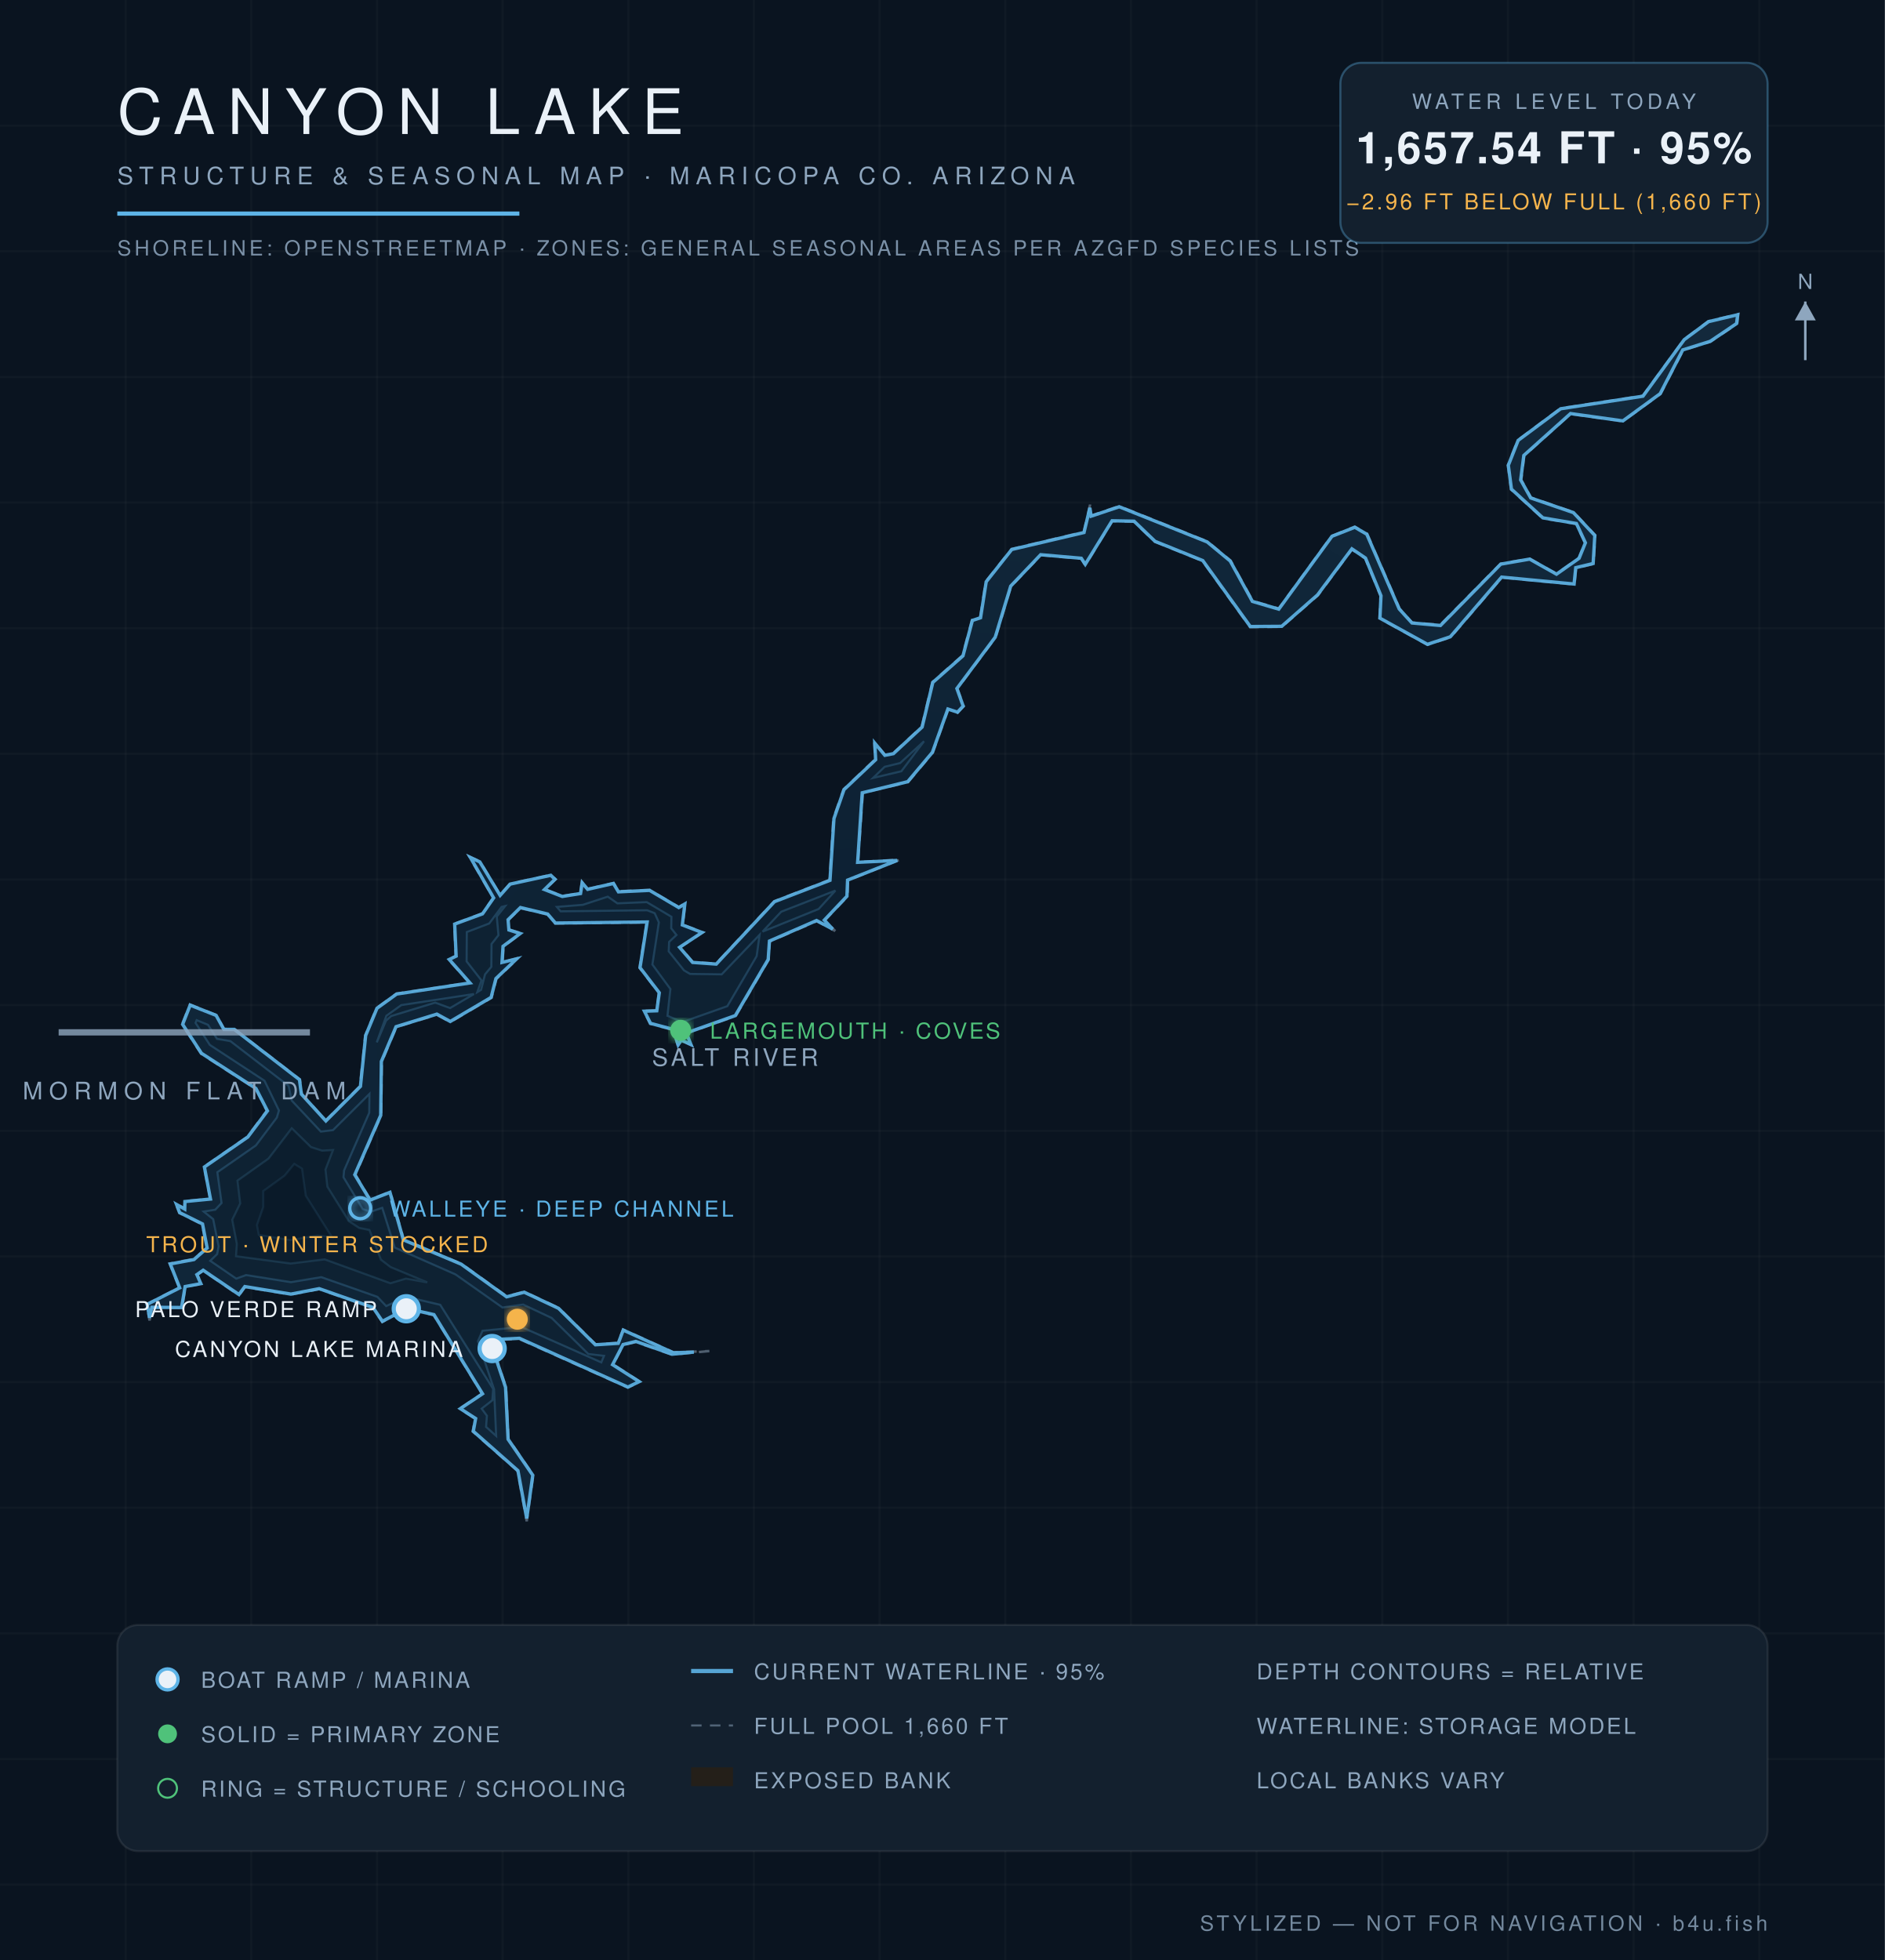
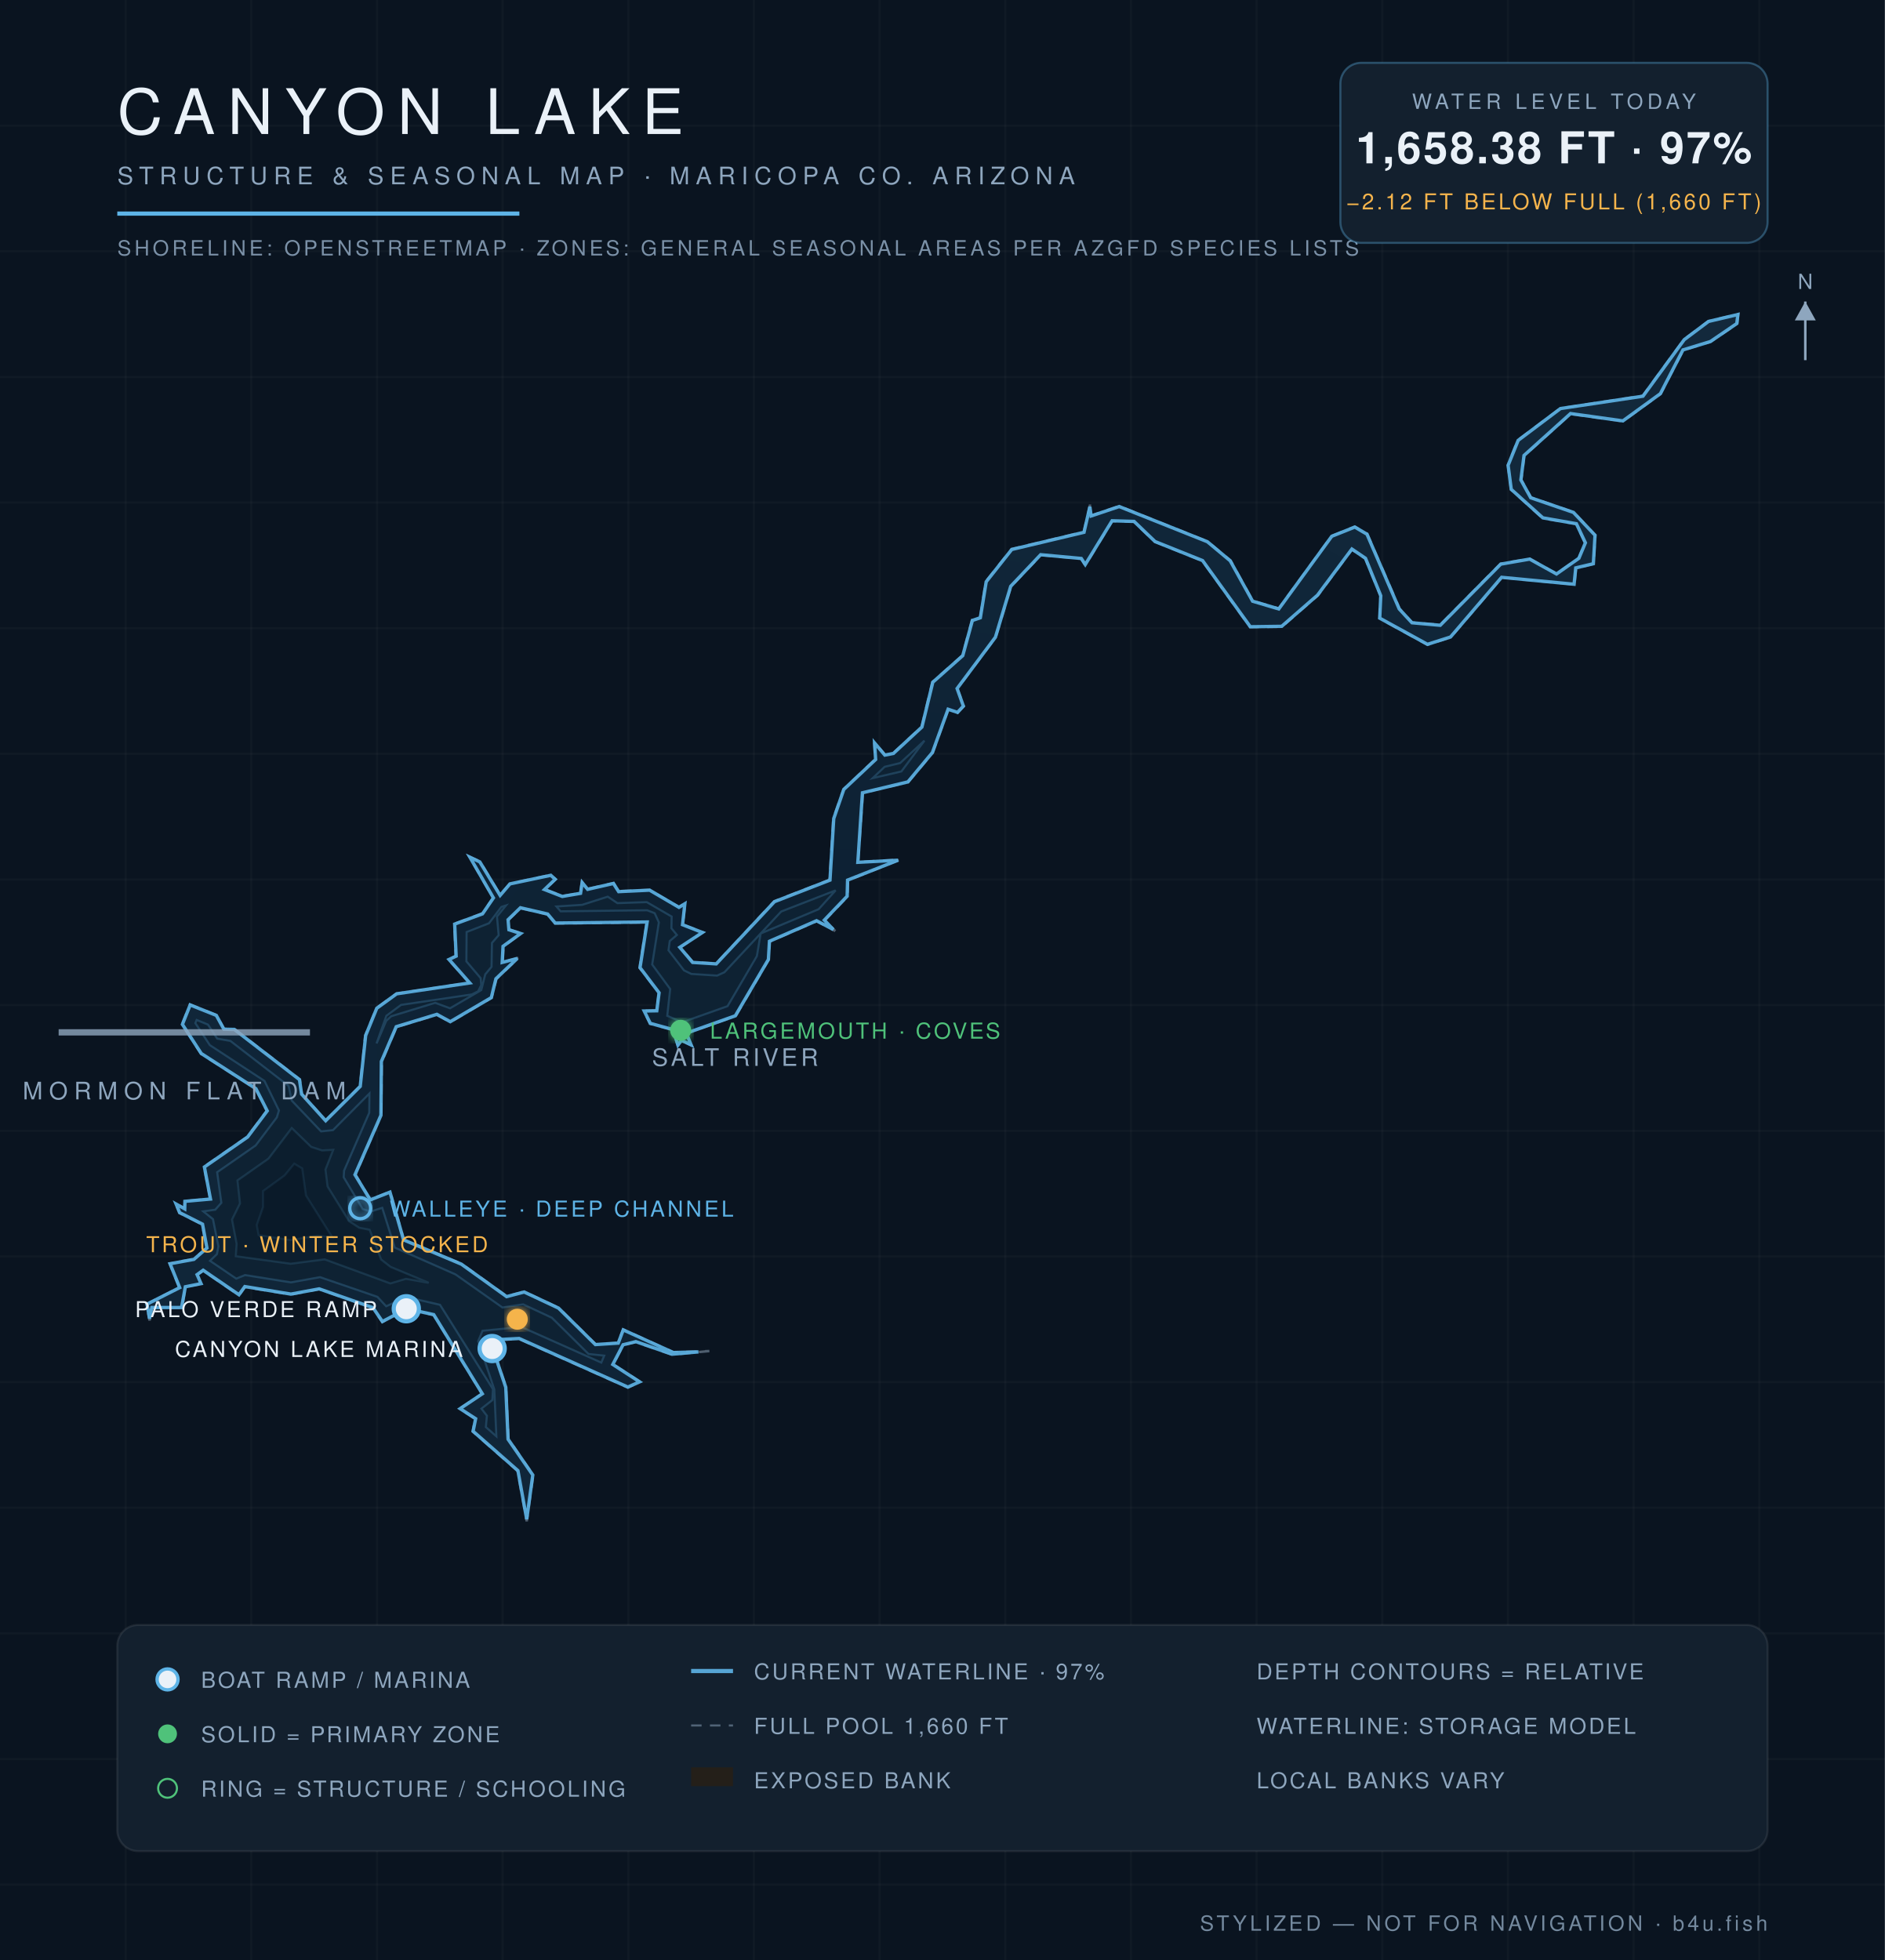
<svg xmlns="http://www.w3.org/2000/svg" viewBox="0 0 900 936" font-family="Helvetica,Arial,sans-serif">
  <defs>
    <radialGradient id="wg" cx="45%" cy="60%" r="80%">
      <stop offset="0%" stop-color="#0c1f31" />
      <stop offset="55%" stop-color="#102639" />
      <stop offset="100%" stop-color="#13293c" />
    </radialGradient>
    <filter id="glow">
      <feGaussianBlur stdDeviation="2.2" result="b" />
      <feMerge>
        <feMergeNode in="b" />
        <feMergeNode in="SourceGraphic" />
      </feMerge>
    </filter>
  </defs>
  <rect width="900" height="936" fill="#0a1420" />
  <g stroke="#ffffff" stroke-opacity="0.025">
    <line x1="60" y1="0" x2="60" y2="936" />
    <line x1="120" y1="0" x2="120" y2="936" />
    <line x1="180" y1="0" x2="180" y2="936" />
    <line x1="240" y1="0" x2="240" y2="936" />
    <line x1="300" y1="0" x2="300" y2="936" />
    <line x1="360" y1="0" x2="360" y2="936" />
    <line x1="420" y1="0" x2="420" y2="936" />
    <line x1="480" y1="0" x2="480" y2="936" />
    <line x1="540" y1="0" x2="540" y2="936" />
    <line x1="600" y1="0" x2="600" y2="936" />
    <line x1="660" y1="0" x2="660" y2="936" />
    <line x1="720" y1="0" x2="720" y2="936" />
    <line x1="780" y1="0" x2="780" y2="936" />
    <line x1="840" y1="0" x2="840" y2="936" />
    <line x1="0" y1="60" x2="900" y2="60" />
    <line x1="0" y1="120" x2="900" y2="120" />
    <line x1="0" y1="180" x2="900" y2="180" />
    <line x1="0" y1="240" x2="900" y2="240" />
    <line x1="0" y1="300" x2="900" y2="300" />
    <line x1="0" y1="360" x2="900" y2="360" />
    <line x1="0" y1="420" x2="900" y2="420" />
    <line x1="0" y1="480" x2="900" y2="480" />
    <line x1="0" y1="540" x2="900" y2="540" />
    <line x1="0" y1="600" x2="900" y2="600" />
    <line x1="0" y1="660" x2="900" y2="660" />
    <line x1="0" y1="720" x2="900" y2="720" />
    <line x1="0" y1="780" x2="900" y2="780" />
    <line x1="0" y1="840" x2="900" y2="840" />
    <line x1="0" y1="900" x2="900" y2="900" />
  </g>
  <path d="M 338.7,645.2 L 320.8,646.9 L 303.6,640.9 L 297.6,642.3 L 292.8,651.6 L 305.7,659.9 L 299.8,662.6 L 247.9,639.4 L 234.0,640.0 L 241.6,662.4 L 242.8,687.2 L 254.6,704.4 L 251.5,726.5 L 247.1,702.4 L 225.7,683.6 L 226.9,677.5 L 219.4,672.7 L 230.2,665.6 L 207.1,628.0 L 194.2,625.1 L 182.5,631.3 L 178.0,624.6 L 152.4,615.6 L 138.9,618.2 L 116.9,614.6 L 114.2,618.6 L 97.0,606.8 L 94.2,608.7 L 96.3,613.1 L 88.6,614.5 L 86.9,624.6 L 72.6,624.5 L 71.4,630.6 L 70.0,622.8 L 85.6,614.9 L 81.0,603.4 L 92.5,601.2 L 98.7,596.0 L 96.5,584.7 L 85.6,579.2 L 83.8,574.6 L 88.2,577.1 L 88.1,573.6 L 100.4,572.5 L 97.4,557.2 L 118.1,542.9 L 127.4,530.4 L 122.1,520.0 L 96.0,503.2 L 86.9,489.2 L 90.7,479.7 L 103.4,484.8 L 107.0,491.4 L 111.9,491.4 L 143.2,515.5 L 144.1,522.4 L 155.5,535.1 L 171.9,518.7 L 174.4,494.5 L 179.8,481.4 L 189.3,474.5 L 224.2,469.3 L 214.1,458.2 L 217.6,456.6 L 216.9,441.2 L 230.3,436.2 L 235.5,428.8 L 224.0,409.0 L 229.2,411.4 L 238.8,427.4 L 243.5,422.0 L 263.1,417.8 L 265.3,419.9 L 260.2,424.7 L 268.6,427.9 L 277.1,426.5 L 277.8,421.1 L 280.6,424.5 L 293.0,421.7 L 295.4,425.6 L 310.2,425.0 L 324.2,433.2 L 327.2,431.2 L 326.0,441.6 L 335.7,445.2 L 324.7,452.3 L 330.8,459.4 L 341.9,460.2 L 369.7,430.4 L 396.1,420.2 L 397.9,390.8 L 402.8,376.9 L 417.9,362.6 L 417.4,354.3 L 422.6,360.5 L 426.5,359.7 L 440.1,347.1 L 445.2,325.7 L 459.6,313.0 L 464.1,296.1 L 468.0,295.0 L 470.7,277.7 L 483.0,262.2 L 517.5,254.0 L 520.5,241.0 L 520.9,246.3 L 534.4,241.7 L 576.6,258.6 L 587.6,267.7 L 598.2,287.0 L 610.6,290.6 L 635.8,256.0 L 646.9,251.5 L 652.8,254.9 L 668.3,290.7 L 674.2,297.3 L 687.7,298.4 L 716.5,269.2 L 730.4,266.8 L 743.2,274.0 L 753.8,266.5 L 756.8,259.2 L 752.6,250.2 L 736.6,247.5 L 721.5,233.8 L 720.0,222.2 L 724.7,210.2 L 745.1,195.0 L 784.4,189.0 L 804.1,162.1 L 815.7,153.4 L 830.0,150.0 L 829.5,154.6 L 816.7,163.2 L 803.7,167.2 L 792.9,188.1 L 774.9,201.2 L 749.9,197.7 L 727.8,217.6 L 726.4,229.2 L 731.0,237.6 L 751.4,244.6 L 761.7,255.6 L 760.9,269.3 L 752.5,271.3 L 751.8,279.1 L 717.1,275.8 L 692.7,304.3 L 681.6,307.9 L 658.7,295.3 L 659.2,284.6 L 651.9,266.7 L 645.5,262.4 L 629.3,284.3 L 612.1,299.3 L 596.9,299.5 L 574.1,267.8 L 551.4,258.7 L 541.4,249.1 L 531.0,248.9 L 518.2,270.0 L 516.3,266.8 L 497.0,265.1 L 482.7,280.1 L 475.4,304.4 L 457.1,328.8 L 460.2,337.2 L 457.2,340.4 L 452.8,338.7 L 445.4,359.4 L 433.6,373.5 L 412.0,378.6 L 409.7,411.7 L 429.8,410.5 L 404.9,420.4 L 404.7,428.1 L 393.8,439.5 L 398.8,444.6 L 390.0,439.9 L 367.5,449.6 L 367.0,458.3 L 351.3,485.2 L 327.8,493.5 L 330.3,499.3 L 325.4,496.9 L 323.7,499.5 L 321.3,491.8 L 310.4,488.9 L 307.4,482.7 L 313.5,482.6 L 314.6,474.1 L 305.4,462.2 L 308.8,440.5 L 265.1,441.0 L 261.4,436.7 L 248.5,433.7 L 242.8,439.2 L 243.2,443.9 L 248.9,445.7 L 240.4,452.0 L 240.0,459.6 L 247.6,457.4 L 237.0,467.5 L 234.7,476.5 L 215.0,488.1 L 208.6,484.6 L 189.3,490.4 L 182.3,507.0 L 182.0,532.6 L 169.7,561.0 L 176.8,572.9 L 186.3,569.1 L 192.8,592.0 L 220.3,603.5 L 242.0,619.1 L 250.3,616.8 L 266.8,624.6 L 284.4,642.0 L 295.1,641.3 L 297.5,634.9 L 321.6,645.8 L 338.7,645.2 Z" fill="#241f19" fill-opacity="0.9" stroke="#8ea6be" stroke-opacity="0.5" stroke-width="1.2" stroke-dasharray="5 4" />
-   <path d="M 331.3,645.7 L 320.9,646.7 L 303.6,640.6 L 297.5,642.1 L 292.5,651.7 L 305.2,659.8 L 299.8,662.4 L 248.0,639.1 L 233.8,639.8 L 241.4,662.5 L 242.6,687.3 L 254.4,704.5 L 251.5,725.1 L 247.3,702.3 L 226.0,683.5 L 227.1,677.4 L 219.8,672.7 L 230.4,665.6 L 207.2,627.8 L 194.2,624.9 L 182.6,631.0 L 178.1,624.4 L 152.4,615.4 L 138.9,618.0 L 116.9,614.4 L 114.1,618.2 L 97.0,606.6 L 94.0,608.7 L 95.9,613.0 L 88.4,614.4 L 86.7,624.4 L 72.5,624.3 L 71.4,629.3 L 70.3,622.9 L 85.8,615.0 L 81.3,603.6 L 92.6,601.5 L 98.9,596.0 L 96.7,584.5 L 85.8,579.1 L 84.3,575.2 L 88.2,577.4 L 88.3,573.8 L 100.5,572.6 L 97.6,557.3 L 118.3,543.0 L 127.7,530.5 L 122.2,519.8 L 96.2,503.0 L 87.2,489.2 L 90.8,480.0 L 103.2,484.9 L 106.9,491.6 L 111.9,491.6 L 143.0,515.6 L 143.9,522.5 L 155.6,535.3 L 172.1,518.8 L 174.6,494.5 L 180.0,481.5 L 189.4,474.7 L 224.4,469.4 L 214.5,458.2 L 217.8,456.6 L 217.1,441.3 L 230.4,436.4 L 235.7,428.8 L 224.6,409.5 L 229.1,411.6 L 238.8,427.6 L 243.6,422.2 L 263.0,418.0 L 265.0,419.9 L 260.0,424.8 L 268.5,428.1 L 277.2,426.7 L 278.0,421.6 L 280.6,424.7 L 292.9,421.9 L 295.3,425.9 L 310.2,425.2 L 324.1,433.4 L 327.0,431.7 L 325.8,441.7 L 335.2,445.3 L 324.5,452.4 L 330.7,459.6 L 342.0,460.4 L 369.8,430.6 L 396.3,420.4 L 398.2,390.9 L 403.0,377.1 L 418.1,362.8 L 417.7,354.9 L 422.5,360.7 L 426.6,359.9 L 440.3,347.2 L 445.4,325.9 L 459.8,313.2 L 464.3,296.3 L 468.2,295.0 L 470.9,277.8 L 483.1,262.4 L 517.6,254.3 L 520.4,242.5 L 521.0,246.5 L 534.4,242.0 L 576.4,258.8 L 587.4,267.9 L 598.0,287.2 L 610.6,290.9 L 636.0,256.1 L 646.9,251.8 L 652.6,255.1 L 668.1,290.8 L 674.2,297.5 L 687.8,298.7 L 716.6,269.4 L 730.4,267.0 L 743.2,274.2 L 754.0,266.6 L 757.0,259.2 L 752.7,250.0 L 736.7,247.3 L 721.7,233.6 L 720.2,222.2 L 724.9,210.3 L 745.2,195.2 L 784.5,189.2 L 804.2,162.2 L 815.8,153.6 L 829.7,150.3 L 829.2,154.5 L 816.6,163.0 L 803.5,167.1 L 792.7,188.0 L 774.9,201.0 L 749.9,197.5 L 727.6,217.5 L 726.1,229.2 L 730.9,237.8 L 751.3,244.8 L 761.5,255.7 L 760.7,269.1 L 752.4,271.1 L 751.6,278.9 L 717.0,275.6 L 692.5,304.1 L 681.6,307.7 L 658.9,295.2 L 659.4,284.5 L 652.0,266.5 L 645.5,262.1 L 629.1,284.1 L 612.0,299.1 L 597.0,299.2 L 574.3,267.7 L 551.5,258.5 L 541.5,248.9 L 531.0,248.7 L 518.2,269.5 L 516.3,266.6 L 496.9,264.9 L 482.6,279.9 L 475.2,304.3 L 456.9,328.8 L 459.9,337.2 L 457.2,340.1 L 452.6,338.6 L 445.2,359.3 L 433.4,373.3 L 411.7,378.6 L 409.5,411.8 L 428.4,410.9 L 404.7,420.3 L 404.4,428.0 L 393.6,439.4 L 397.6,443.7 L 389.9,439.6 L 367.4,449.4 L 366.8,458.2 L 351.1,485.0 L 327.7,493.3 L 329.9,498.8 L 325.3,496.7 L 323.8,499.0 L 321.5,491.6 L 310.6,488.7 L 307.7,482.9 L 313.6,482.7 L 314.8,474.1 L 305.6,462.1 L 309.0,440.3 L 265.2,440.8 L 261.5,436.5 L 248.5,433.4 L 242.6,439.2 L 243.0,444.1 L 248.4,445.8 L 240.2,451.9 L 239.7,459.6 L 246.7,457.9 L 236.8,467.3 L 234.5,476.3 L 215.0,487.8 L 208.6,484.3 L 189.1,490.3 L 182.1,506.9 L 181.8,532.6 L 169.4,561.0 L 176.7,573.1 L 186.2,569.4 L 192.6,592.1 L 220.2,603.7 L 241.9,619.3 L 250.3,617.1 L 266.7,624.8 L 284.3,642.2 L 295.2,641.5 L 297.6,635.2 L 321.5,646.0 L 331.3,645.7 Z" fill="url(#wg)" stroke="#5eb4e7" stroke-opacity="0.9" stroke-width="1.6" />
-   <path d="M 100.4,602.1 L 103.7,598.9 L 104.4,595.2 L 101.8,582.2 L 97.3,578.6 L 102.8,577.7 L 105.8,574.5 L 103.8,559.8 L 122.2,547.0 L 132.2,533.7 L 133.2,530.3 L 126.3,516.1 L 100.2,499.0 L 93.4,488.5 L 93.9,487.2 L 99.3,489.4 L 103.6,496.1 L 110.0,497.2 L 137.8,518.6 L 139.3,525.6 L 153.2,540.4 L 159.0,539.7 L 176.4,522.4 L 176.3,531.4 L 164.3,558.9 L 164.0,562.2 L 173.2,577.4 L 177.0,578.7 L 182.5,576.8 L 188.5,595.8 L 217.5,608.6 L 239.9,624.4 L 249.8,623.0 L 263.4,629.4 L 280.9,646.6 L 288.4,647.5 L 287.1,650.6 L 249.0,633.7 L 230.4,635.5 L 228.2,640.5 L 235.9,663.5 L 236.9,685.7 L 232.1,681.4 L 232.5,676.1 L 230.0,672.7 L 235.1,668.7 L 235.5,663.3 L 210.2,623.1 L 194.0,619.3 L 184.4,623.7 L 180.2,619.3 L 153.4,609.9 L 138.9,612.3 L 117.5,608.9 L 112.8,610.6 L 100.4,602.1 Z" fill="#0e2233" stroke="#5eb4e7" stroke-opacity="0.22" stroke-width="1" />
-   <path d="M 179.9,497.8 L 184.5,485.1 L 191.6,480.0 L 226.3,474.7 L 214.9,481.4 L 207.8,478.8 L 186.8,485.2 L 184.3,487.4 L 179.9,497.8 Z" fill="#0e2233" stroke="#5eb4e7" stroke-opacity="0.22" stroke-width="1" />
-   <path d="M 227.9,473.8 L 229.9,468.2 L 222.8,459.1 L 222.9,445.1 L 233.6,441.0 L 239.5,433.1 L 241.2,432.7 L 237.2,437.7 L 238.0,446.6 L 234.7,450.8 L 234.6,461.7 L 231.6,465.3 L 229.7,472.7 L 227.9,473.8 Z" fill="#0e2233" stroke="#5eb4e7" stroke-opacity="0.22" stroke-width="1" />
-   <path d="M 265.9,433.1 L 278.3,432.1 L 290.2,428.2 L 294.8,431.4 L 308.8,430.8 L 320.6,437.8 L 320.5,443.3 L 323.0,446.5 L 319.5,449.8 L 319.3,454.3 L 326.6,463.4 L 329.5,465.1 L 344.6,465.3 L 362.7,446.4 L 361.3,456.6 L 347.3,480.5 L 325.8,488.1 L 318.7,485.1 L 320.1,472.3 L 311.5,460.6 L 314.6,440.5 L 312.6,436.1 L 309.0,434.7 L 267.7,435.2 L 265.9,433.1 Z" fill="#0e2233" stroke="#5eb4e7" stroke-opacity="0.22" stroke-width="1" />
-   <path d="M 364.1,444.9 L 373.0,435.4 L 398.9,425.3 L 390.9,434.1 L 364.1,444.9 Z" fill="#0e2233" stroke="#5eb4e7" stroke-opacity="0.22" stroke-width="1" />
-   <path d="M 416.9,371.5 L 422.4,366.2 L 429.8,364.4 L 441.2,354.0 L 430.4,368.3 L 416.9,371.5 Z" fill="#0e2233" stroke="#5eb4e7" stroke-opacity="0.22" stroke-width="1" />
-   <path d="M 112.7,599.9 L 113.1,594.0 L 110.9,582.5 L 114.7,574.7 L 113.4,563.8 L 128.2,553.3 L 139.3,538.8 L 148.5,547.8 L 153.8,549.5 L 159.0,549.2 L 155.4,558.5 L 156.3,566.7 L 166.6,583.2 L 171.5,586.4 L 176.4,587.4 L 181.9,601.6 L 186.5,605.1 L 204.0,612.4 L 193.8,610.6 L 186.4,612.8 L 155.0,601.4 L 138.8,603.4 L 112.7,599.9 Z" fill="#0c1e2e" stroke="#5eb4e7" stroke-opacity="0.15" stroke-width="1" />
-   <path d="M 123.6,589.7 L 122.7,585.0 L 125.7,576.4 L 125.7,568.8 L 135.9,561.4 L 140.5,555.8 L 144.2,558.1 L 146.0,571.0 L 158.5,590.8 L 151.6,590.0 L 138.6,592.2 L 123.6,589.7 Z" fill="#0a1a29" stroke="#5eb4e7" stroke-opacity="0.1" stroke-width="1" />
+   <path d="M 333.5,645.6 L 320.9,646.7 L 303.6,640.7 L 297.5,642.2 L 292.6,651.6 L 305.4,659.9 L 299.8,662.4 L 247.9,639.2 L 233.9,639.9 L 241.5,662.5 L 242.6,687.3 L 254.4,704.4 L 251.5,725.5 L 247.3,702.3 L 225.9,683.5 L 227.1,677.5 L 219.7,672.7 L 230.3,665.6 L 207.1,627.8 L 194.2,625.0 L 182.6,631.1 L 178.1,624.5 L 152.4,615.5 L 138.9,618.0 L 116.9,614.4 L 114.1,618.3 L 97.0,606.6 L 94.1,608.7 L 96.0,613.0 L 88.5,614.5 L 86.7,624.4 L 72.5,624.4 L 71.4,629.7 L 70.2,622.8 L 85.8,614.9 L 81.2,603.5 L 92.6,601.4 L 98.8,596.0 L 96.7,584.6 L 85.8,579.1 L 84.1,575.0 L 88.2,577.3 L 88.3,573.7 L 100.5,572.6 L 97.6,557.3 L 118.2,543.0 L 127.6,530.5 L 122.2,519.9 L 96.1,503.1 L 87.1,489.2 L 90.8,479.9 L 103.3,484.9 L 106.9,491.5 L 111.9,491.6 L 143.0,515.6 L 144.0,522.5 L 155.5,535.2 L 172.0,518.8 L 174.6,494.5 L 179.9,481.5 L 189.4,474.6 L 224.3,469.4 L 214.4,458.2 L 217.8,456.6 L 217.1,441.3 L 230.4,436.4 L 235.6,428.8 L 224.4,409.4 L 229.1,411.6 L 238.8,427.6 L 243.5,422.1 L 263.0,418.0 L 265.1,419.9 L 260.0,424.8 L 268.5,428.1 L 277.2,426.6 L 278.0,421.5 L 280.6,424.7 L 292.9,421.9 L 295.4,425.8 L 310.2,425.1 L 324.2,433.3 L 327.0,431.6 L 325.9,441.6 L 335.4,445.3 L 324.6,452.4 L 330.7,459.6 L 342.0,460.3 L 369.8,430.6 L 396.3,420.3 L 398.1,390.9 L 402.9,377.0 L 418.1,362.7 L 417.6,354.8 L 422.5,360.6 L 426.6,359.8 L 440.2,347.2 L 445.4,325.8 L 459.7,313.1 L 464.3,296.3 L 468.1,295.0 L 470.9,277.8 L 483.1,262.4 L 517.6,254.2 L 520.4,242.0 L 521.0,246.4 L 534.4,241.9 L 576.5,258.7 L 587.4,267.8 L 598.1,287.1 L 610.6,290.8 L 635.9,256.1 L 646.9,251.7 L 652.7,255.1 L 668.1,290.8 L 674.2,297.4 L 687.7,298.6 L 716.6,269.4 L 730.4,267.0 L 743.2,274.1 L 753.9,266.6 L 757.0,259.2 L 752.7,250.1 L 736.7,247.3 L 721.6,233.7 L 720.1,222.2 L 724.9,210.3 L 745.1,195.1 L 784.5,189.2 L 804.2,162.2 L 815.8,153.5 L 829.8,150.2 L 829.3,154.5 L 816.7,163.1 L 803.6,167.1 L 792.8,188.0 L 774.9,201.0 L 749.9,197.5 L 727.7,217.5 L 726.2,229.2 L 730.9,237.7 L 751.3,244.7 L 761.6,255.6 L 760.8,269.2 L 752.4,271.2 L 751.6,279.0 L 717.0,275.7 L 692.6,304.2 L 681.6,307.7 L 658.8,295.2 L 659.3,284.5 L 652.0,266.6 L 645.5,262.2 L 629.1,284.2 L 612.0,299.1 L 597.0,299.3 L 574.2,267.7 L 551.5,258.6 L 541.5,249.0 L 531.0,248.7 L 518.2,269.6 L 516.3,266.7 L 496.9,264.9 L 482.6,280.0 L 475.3,304.3 L 457.0,328.8 L 460.0,337.2 L 457.2,340.2 L 452.7,338.7 L 445.2,359.4 L 433.5,373.4 L 411.8,378.6 L 409.6,411.8 L 428.8,410.8 L 404.7,420.3 L 404.5,428.0 L 393.6,439.4 L 397.9,443.9 L 389.9,439.7 L 367.4,449.5 L 366.9,458.2 L 351.1,485.1 L 327.7,493.4 L 330.0,499.0 L 325.4,496.8 L 323.7,499.1 L 321.4,491.7 L 310.5,488.7 L 307.6,482.8 L 313.6,482.7 L 314.7,474.1 L 305.6,462.1 L 309.0,440.3 L 265.1,440.8 L 261.5,436.5 L 248.5,433.5 L 242.6,439.2 L 243.0,444.0 L 248.6,445.8 L 240.2,451.9 L 239.8,459.6 L 247.0,457.7 L 236.8,467.4 L 234.6,476.4 L 215.0,487.9 L 208.6,484.4 L 189.2,490.3 L 182.1,506.9 L 181.9,532.6 L 169.5,561.0 L 176.8,573.0 L 186.2,569.3 L 192.7,592.1 L 220.3,603.7 L 241.9,619.2 L 250.3,617.0 L 266.7,624.7 L 284.3,642.1 L 295.2,641.4 L 297.6,635.1 L 321.5,645.9 L 333.5,645.6 Z" fill="url(#wg)" stroke="#5eb4e7" stroke-opacity="0.9" stroke-width="1.6" />
+   <path d="M 100.3,602.1 L 103.6,598.9 L 104.3,595.2 L 101.7,582.2 L 97.1,578.5 L 102.8,577.7 L 105.7,574.4 L 103.7,559.8 L 122.1,547.0 L 132.2,533.6 L 133.2,530.3 L 126.3,516.2 L 100.2,499.1 L 93.3,488.6 L 93.9,487.1 L 99.3,489.3 L 103.7,496.0 L 110.0,497.1 L 137.8,518.6 L 139.3,525.6 L 153.3,540.3 L 159.0,539.7 L 176.4,522.2 L 176.3,531.4 L 164.3,559.0 L 164.1,562.2 L 173.2,577.4 L 177.0,578.6 L 182.5,576.8 L 188.5,595.8 L 217.5,608.6 L 239.9,624.4 L 249.8,622.9 L 263.5,629.3 L 281.0,646.6 L 288.5,647.4 L 287.1,650.7 L 249.0,633.7 L 230.4,635.5 L 228.3,640.5 L 236.0,663.5 L 237.0,685.9 L 232.0,681.5 L 232.5,676.1 L 229.9,672.7 L 235.1,668.6 L 235.4,663.4 L 210.1,623.1 L 194.0,619.4 L 184.4,623.8 L 180.2,619.3 L 152.8,609.9 L 138.9,612.4 L 117.0,608.9 L 112.8,610.6 L 100.3,602.1 Z" fill="#0e2233" stroke="#5eb4e7" stroke-opacity="0.22" stroke-width="1" />
+   <path d="M 179.8,498.3 L 184.5,485.1 L 191.5,479.9 L 225.3,474.9 L 228.3,473.4 L 229.8,470.4 L 229.5,467.1 L 222.7,459.1 L 222.8,445.1 L 233.5,440.9 L 239.4,433.1 L 241.6,432.4 L 237.3,437.7 L 238.1,446.6 L 234.9,450.3 L 234.7,461.7 L 231.7,465.3 L 229.8,472.8 L 214.9,481.5 L 207.8,478.9 L 186.8,485.3 L 184.4,487.5 L 179.8,498.3 Z" fill="#0e2233" stroke="#5eb4e7" stroke-opacity="0.22" stroke-width="1" />
+   <path d="M 265.7,432.9 L 278.0,432.1 L 290.2,428.2 L 294.8,431.3 L 308.8,430.8 L 320.7,437.7 L 320.6,443.3 L 323.2,446.5 L 319.8,449.4 L 319.2,453.8 L 326.6,463.4 L 330.1,465.1 L 342.4,465.9 L 345.9,464.3 L 373.0,435.3 L 399.0,425.2 L 390.9,434.2 L 363.2,445.8 L 361.4,456.6 L 347.4,480.5 L 325.7,488.2 L 318.6,485.1 L 320.0,472.3 L 311.4,460.6 L 314.6,440.5 L 312.6,436.1 L 309.0,434.7 L 267.7,435.2 L 265.7,432.9 Z" fill="#0e2233" stroke="#5eb4e7" stroke-opacity="0.22" stroke-width="1" />
+   <path d="M 416.7,371.6 L 422.4,366.2 L 429.8,364.4 L 441.4,353.7 L 430.4,368.4 L 416.7,371.6 Z" fill="#0e2233" stroke="#5eb4e7" stroke-opacity="0.22" stroke-width="1" />
+   <path d="M 112.6,599.9 L 113.0,594.0 L 110.8,582.4 L 114.6,574.7 L 113.4,563.7 L 128.2,553.3 L 139.3,538.7 L 148.6,547.7 L 153.8,549.4 L 159.1,549.1 L 155.4,558.5 L 156.4,566.6 L 166.7,583.2 L 171.5,586.3 L 176.5,587.3 L 182.0,601.5 L 186.5,605.0 L 204.7,612.6 L 193.8,610.7 L 186.4,612.9 L 155.0,601.4 L 138.8,603.5 L 112.6,599.9 Z" fill="#0c1e2e" stroke="#5eb4e7" stroke-opacity="0.15" stroke-width="1" />
+   <path d="M 123.5,589.8 L 122.6,585.0 L 125.6,576.4 L 125.6,568.8 L 135.9,561.3 L 140.5,555.7 L 144.3,558.0 L 146.1,570.9 L 158.7,590.9 L 151.6,590.1 L 138.6,592.2 L 123.5,589.8 Z" fill="#0a1a29" stroke="#5eb4e7" stroke-opacity="0.1" stroke-width="1" />
  <text x="351" y="509" fill="#8ea6be" font-size="11.5" letter-spacing="1.6" text-anchor="middle">SALT RIVER</text>
  <line x1="28" y1="493" x2="148" y2="493" stroke="#8ea6be" stroke-width="3" stroke-opacity="0.8" />
  <text x="88" y="525" fill="#8ea6be" font-size="11.5" letter-spacing="3" text-anchor="middle">MORMON FLAT DAM</text>
  <circle cx="194" cy="625" r="6" fill="#eaf1f8" stroke="#5eb4e7" stroke-width="2" />
  <text x="180" y="629" fill="#eaf1f8" font-size="10.5" letter-spacing="1.2" text-anchor="end">PALO VERDE RAMP</text>
  <circle cx="235" cy="644" r="6" fill="#eaf1f8" stroke="#5eb4e7" stroke-width="2" />
  <text x="221" y="648" fill="#eaf1f8" font-size="10.5" letter-spacing="1.2" text-anchor="end">CANYON LAKE MARINA</text>
  <circle cx="172" cy="577" r="5" fill="none" stroke="#5eb4e7" stroke-width="1.6" filter="url(#glow)" />
  <text x="186" y="581" fill="#5eb4e7" font-size="10.5" letter-spacing="1.2" text-anchor="start">WALLEYE · DEEP CHANNEL</text>
  <circle cx="325" cy="492" r="5" fill="#4fc27a" filter="url(#glow)" />
  <text x="339" y="496" fill="#4fc27a" font-size="10.5" letter-spacing="1.2" text-anchor="start">LARGEMOUTH · COVES</text>
  <circle cx="247" cy="630" r="5" fill="#f5b44c" filter="url(#glow)" />
  <text x="233" y="598" fill="#f5b44c" font-size="10.5" letter-spacing="1.2" text-anchor="end">TROUT · WINTER STOCKED</text>
  <text x="56" y="64" fill="#eaf1f8" font-size="30" letter-spacing="6" font-weight="300">CANYON LAKE</text>
  <text x="56" y="88" fill="#8ea6be" font-size="11.5" letter-spacing="3">STRUCTURE &amp; SEASONAL MAP · MARICOPA CO. ARIZONA</text>
  <line x1="56" y1="102" x2="248" y2="102" stroke="#5eb4e7" stroke-width="2" />
  <text x="56" y="122" fill="#8ea6be" font-size="10" letter-spacing="1.5" opacity="0.85">SHORELINE: OPENSTREETMAP · ZONES: GENERAL SEASONAL AREAS PER AZGFD SPECIES LISTS</text>
  <g>
    <rect x="640" y="30" width="204" height="86" rx="10" fill="#13202e" stroke="#5eb4e7" stroke-opacity="0.35" />
    <text x="742" y="52" fill="#8ea6be" font-size="10" letter-spacing="2" text-anchor="middle">WATER LEVEL TODAY</text>
-     <text x="742" y="78" fill="#eaf1f8" font-size="21" letter-spacing="1" text-anchor="middle" font-weight="600">1,657.54 FT · 95%</text>
-     <text x="742" y="100" fill="#f5b44c" font-size="10.5" letter-spacing="1.2" text-anchor="middle">−2.96 FT BELOW FULL (1,660 FT)</text>
+     <text x="742" y="78" fill="#eaf1f8" font-size="21" letter-spacing="1" text-anchor="middle" font-weight="600">1,658.38 FT · 97%</text>
+     <text x="742" y="100" fill="#f5b44c" font-size="10.5" letter-spacing="1.2" text-anchor="middle">−2.12 FT BELOW FULL (1,660 FT)</text>
  </g>
  <g font-size="10.5" letter-spacing="1.1">
    <rect x="56" y="776" width="788" height="108" rx="10" fill="#13202e" stroke="#ffffff" stroke-opacity="0.08" />
    <circle cx="80" cy="802" r="5" fill="#eaf1f8" stroke="#5eb4e7" stroke-width="1.6" />
    <text x="96" y="806" fill="#8ea6be">BOAT RAMP / MARINA</text>
    <circle cx="80" cy="828" r="4.5" fill="#4fc27a" />
    <text x="96" y="832" fill="#8ea6be">SOLID = PRIMARY ZONE</text>
    <circle cx="80" cy="854" r="4.5" fill="none" stroke="#4fc27a" />
    <text x="96" y="858" fill="#8ea6be">RING = STRUCTURE / SCHOOLING</text>
    <line x1="330" y1="798" x2="350" y2="798" stroke="#5eb4e7" stroke-opacity="0.9" stroke-width="2" />
-     <text x="360" y="802" fill="#8ea6be">CURRENT WATERLINE · 95%</text>
+     <text x="360" y="802" fill="#8ea6be">CURRENT WATERLINE · 97%</text>
    <line x1="330" y1="824" x2="350" y2="824" stroke="#8ea6be" stroke-opacity="0.5" stroke-dasharray="5 4" />
    <text x="360" y="828" fill="#8ea6be">FULL POOL 1,660 FT</text>
    <rect x="330" y="844" width="20" height="9" fill="#241f19" />
    <text x="360" y="854" fill="#8ea6be">EXPOSED BANK</text>
    <text x="600" y="802" fill="#8ea6be">DEPTH CONTOURS = RELATIVE</text>
    <text x="600" y="828" fill="#8ea6be">WATERLINE: STORAGE MODEL</text>
    <text x="600" y="854" fill="#8ea6be">LOCAL BANKS VARY</text>
  </g>
  <text x="844" y="922" fill="#8ea6be" font-size="10" letter-spacing="1.5" text-anchor="end" opacity="0.8">STYLIZED — NOT FOR NAVIGATION · b4u.fish</text>
  <g transform="translate(862,158)" stroke="#8ea6be" fill="#8ea6be">
    <line x1="0" y1="14" x2="0" y2="-14" stroke-width="1.2" />
    <path d="M 0,-14 l 5,9 h -10 z" stroke="none" />
    <text x="0" y="-20" font-size="10" text-anchor="middle" stroke="none">N</text>
  </g>
</svg>
